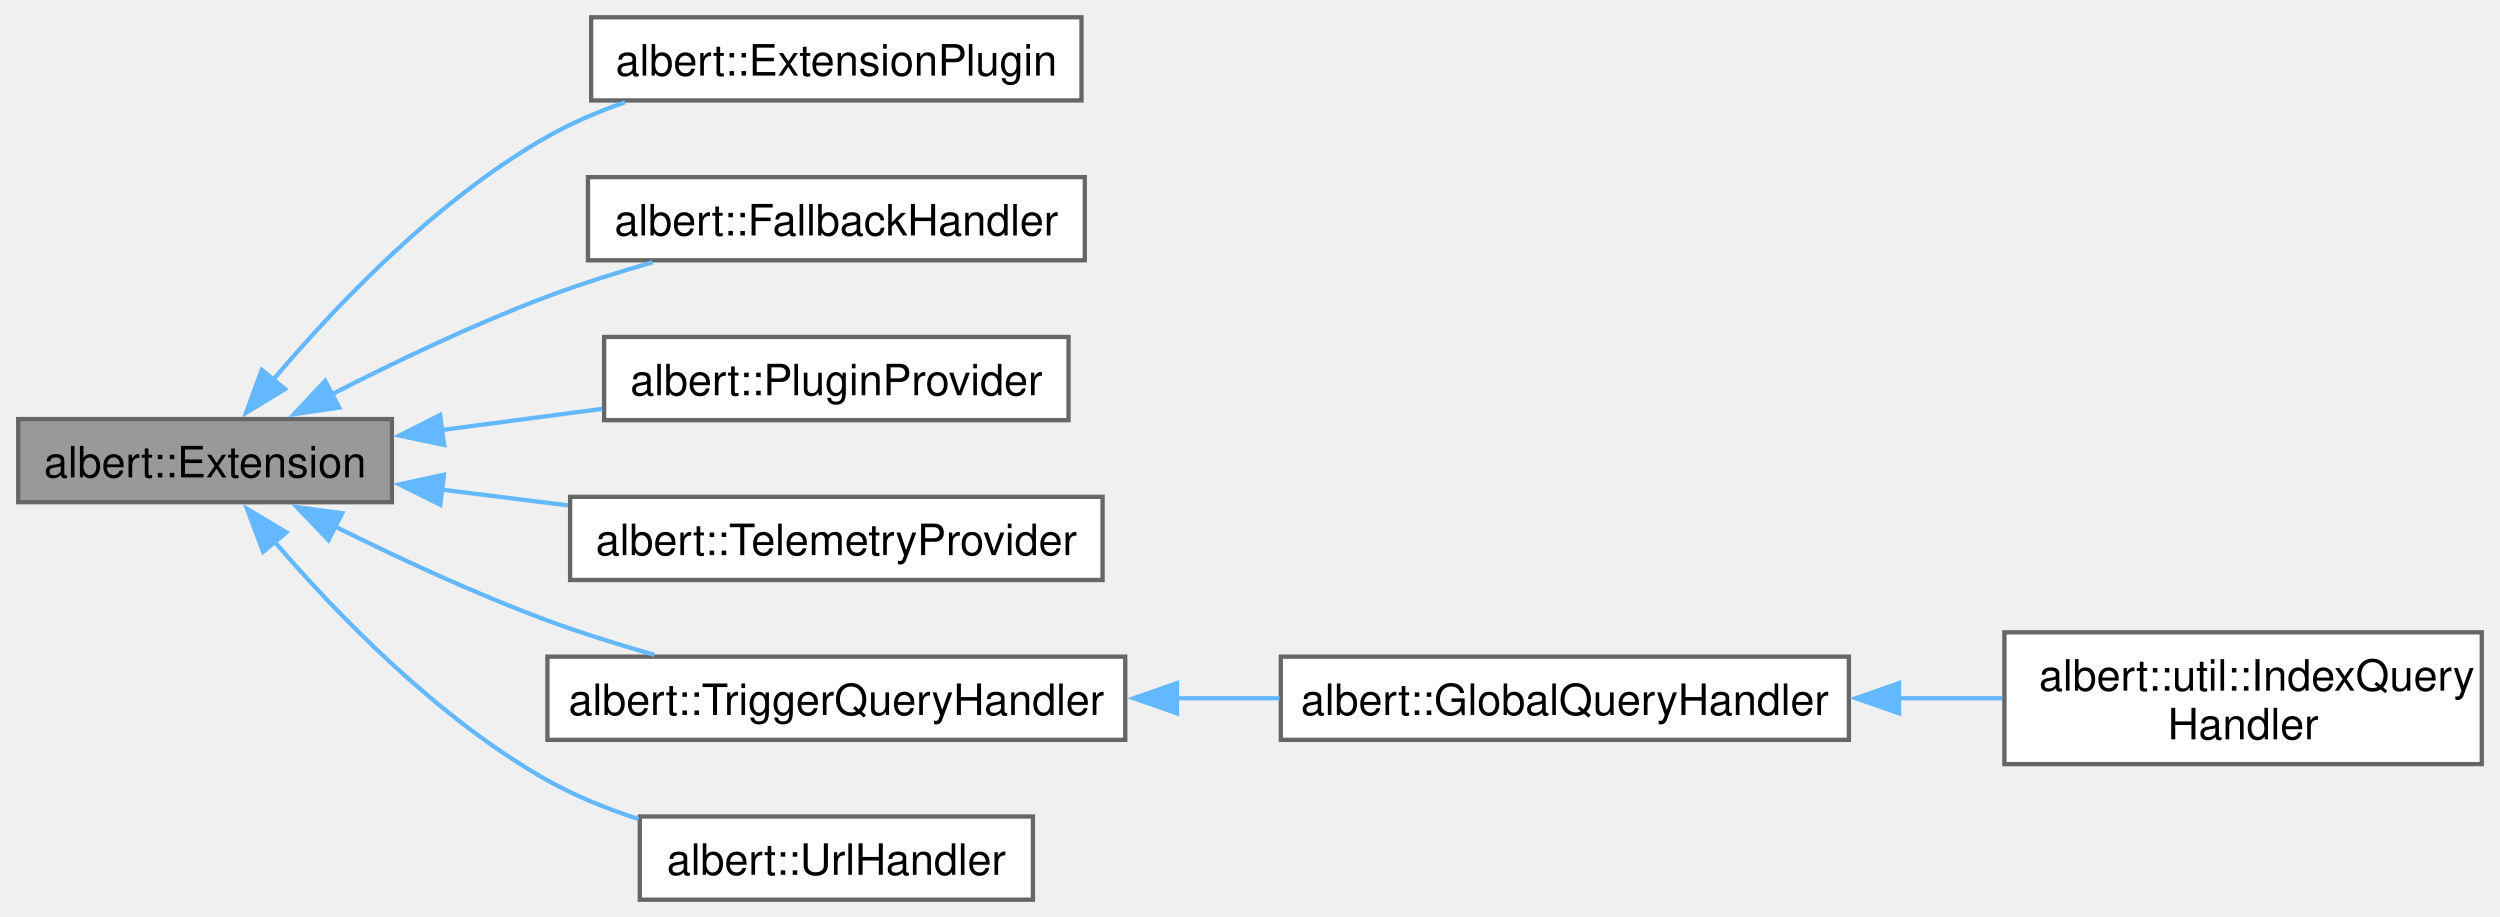
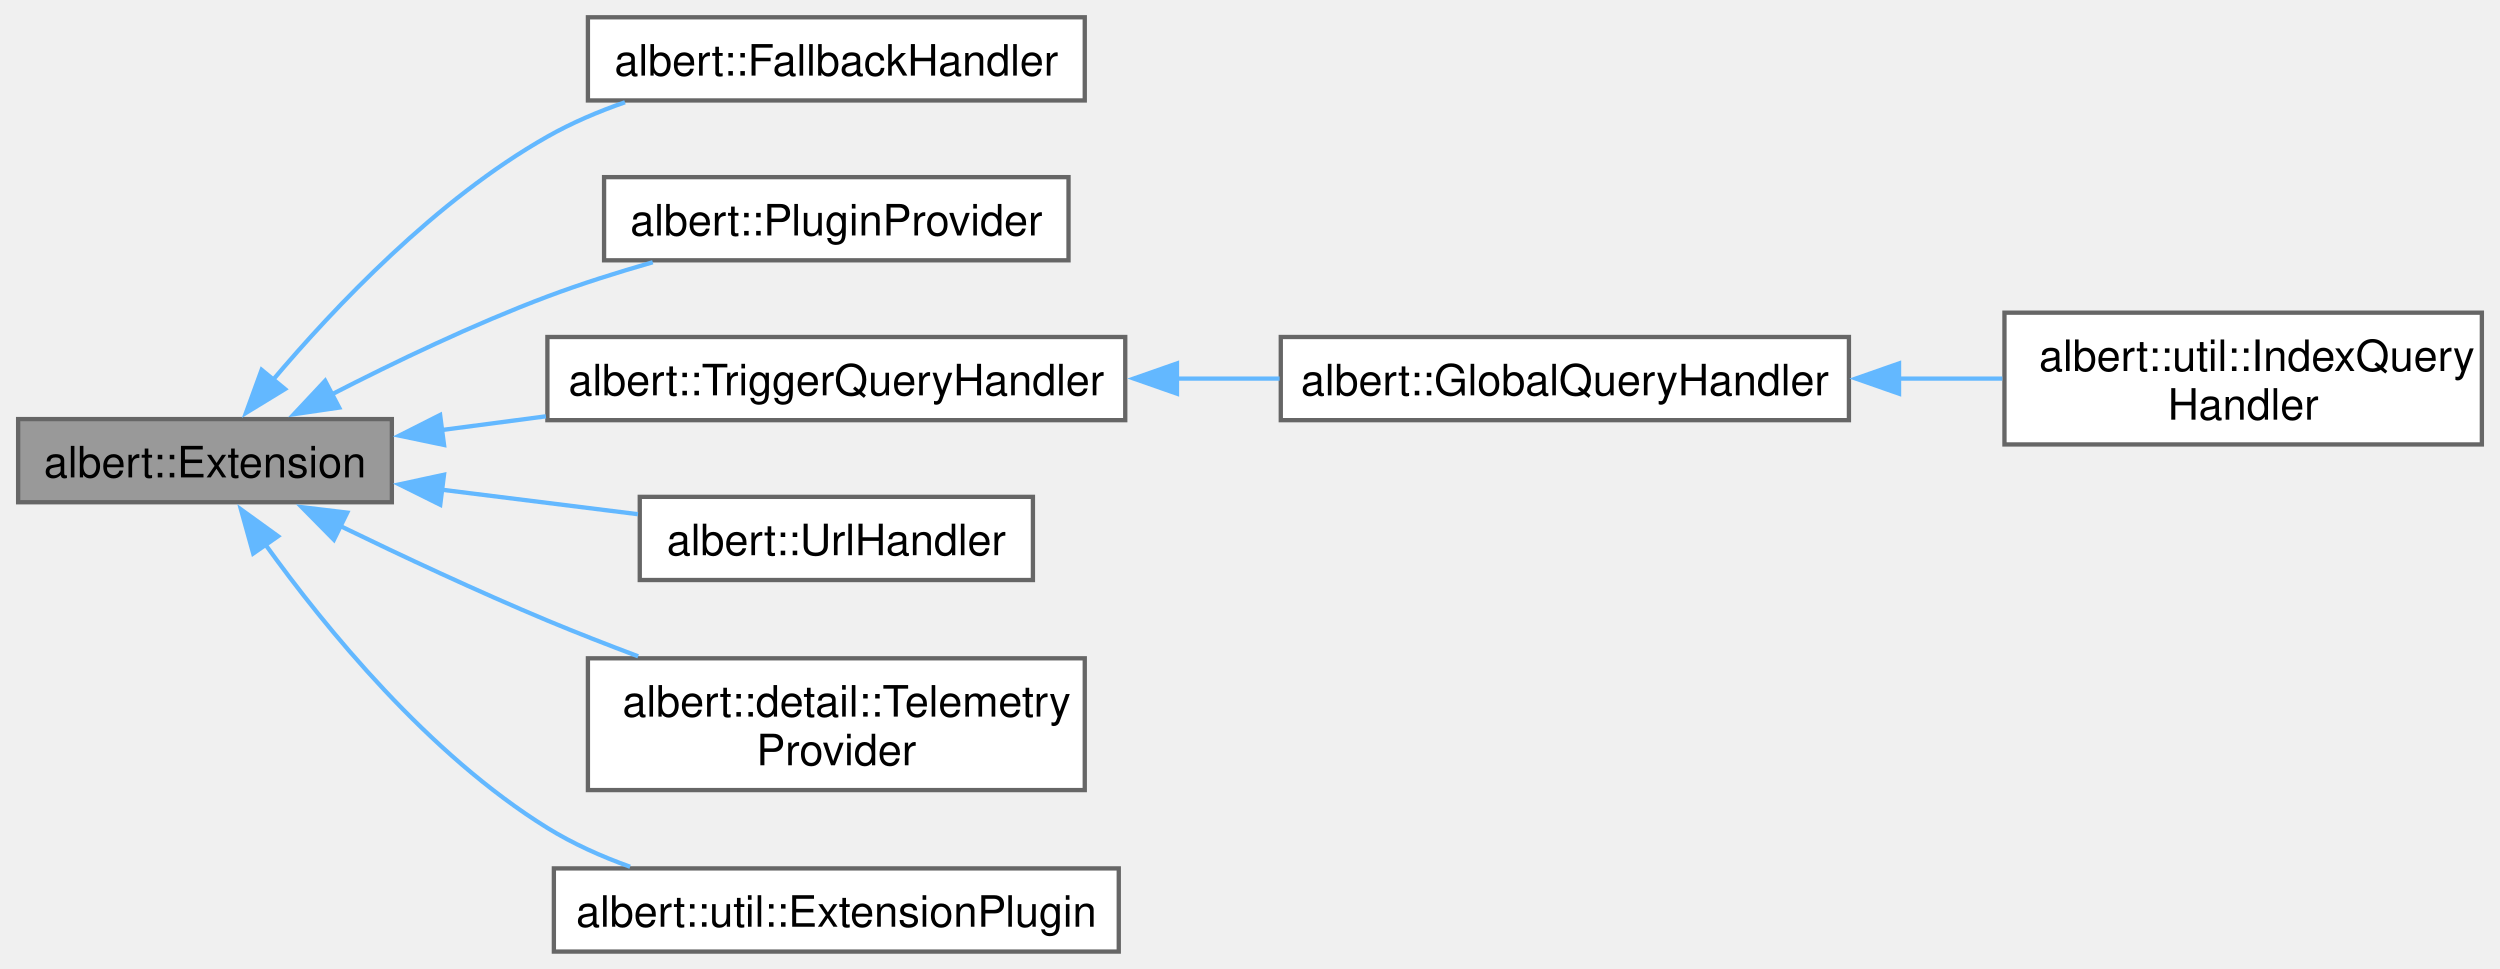
- <svg xmlns="http://www.w3.org/2000/svg" xmlns:xlink="http://www.w3.org/1999/xlink" width="578pt" height="212pt" viewBox="0.00 0.00 578.25 212.25">
-   <g id="graph0" class="graph" transform="scale(1 1) rotate(0) translate(4 208.25)">
+ <svg xmlns="http://www.w3.org/2000/svg" xmlns:xlink="http://www.w3.org/1999/xlink" width="578pt" height="224pt" viewBox="0.00 0.00 578.25 224.25">
+   <g id="graph0" class="graph" transform="scale(1 1) rotate(0) translate(4 220.25)">
    <g id="Node000001" class="node">
      <g id="a_Node000001">
        <a xlink:title="Abstract extension class.">
-           <polygon fill="#999999" stroke="#666666" points="86.5,-111.25 0,-111.25 0,-92 86.5,-92 86.5,-111.25" />
-           <text text-anchor="middle" x="43.25" y="-97.75" font-family="Helvetica,sans-Serif" font-size="10.00">albert::Extension</text>
+           <polygon fill="#999999" stroke="#666666" points="86.5,-123.25 0,-123.25 0,-104 86.5,-104 86.5,-123.25" />
+           <text text-anchor="middle" x="43.25" y="-109.75" font-family="Helvetica,sans-Serif" font-size="10.00">albert::Extension</text>
        </a>
      </g>
    </g>
    <g id="Node000002" class="node">
      <g id="a_Node000002">
-         <a xlink:href="classalbert_1_1ExtensionPlugin.html" target="_top" xlink:title="Convenience base class for extension plugins.">
-           <polygon fill="white" stroke="#666666" points="246.12,-204.25 132.62,-204.25 132.62,-185 246.12,-185 246.12,-204.25" />
-           <text text-anchor="middle" x="189.38" y="-190.75" font-family="Helvetica,sans-Serif" font-size="10.00">albert::ExtensionPlugin</text>
+         <a xlink:href="classalbert_1_1FallbackHandler.html" target="_top" xlink:title="Abstract fallback provider.">
+           <polygon fill="white" stroke="#666666" points="246.88,-216.25 131.88,-216.25 131.88,-197 246.88,-197 246.88,-216.25" />
+           <text text-anchor="middle" x="189.38" y="-202.75" font-family="Helvetica,sans-Serif" font-size="10.00">albert::FallbackHandler</text>
        </a>
      </g>
    </g>
    <g id="edge1_Node000001_Node000002" class="edge">
      <g id="a_edge1_Node000001_Node000002">
        <a xlink:title=" ">
-           <path fill="none" stroke="#63b8ff" d="M58.79,-120.09C73.21,-137.17 96.81,-162.07 122.5,-176.62 128.07,-179.78 134.22,-182.41 140.46,-184.58" />
-           <polygon fill="#63b8ff" stroke="#63b8ff" points="61.77,-118.2 52.73,-112.68 56.36,-122.64 61.77,-118.2" />
+           <path fill="none" stroke="#63b8ff" d="M58.79,-132.09C73.21,-149.17 96.81,-174.07 122.5,-188.62 128.07,-191.78 134.22,-194.41 140.46,-196.58" />
+           <polygon fill="#63b8ff" stroke="#63b8ff" points="61.77,-130.2 52.73,-124.68 56.36,-134.64 61.77,-130.2" />
        </a>
      </g>
    </g>
    <g id="Node000003" class="node">
      <g id="a_Node000003">
-         <a xlink:href="classalbert_1_1FallbackHandler.html" target="_top" xlink:title="Abstract fallback provider.">
-           <polygon fill="white" stroke="#666666" points="246.88,-167.25 131.88,-167.25 131.88,-148 246.88,-148 246.88,-167.25" />
-           <text text-anchor="middle" x="189.38" y="-153.75" font-family="Helvetica,sans-Serif" font-size="10.00">albert::FallbackHandler</text>
+         <a xlink:href="classalbert_1_1PluginProvider.html" target="_top" xlink:title="Plugin provider interface class.">
+           <polygon fill="white" stroke="#666666" points="243.12,-179.25 135.62,-179.25 135.62,-160 243.12,-160 243.12,-179.25" />
+           <text text-anchor="middle" x="189.38" y="-165.75" font-family="Helvetica,sans-Serif" font-size="10.00">albert::PluginProvider</text>
        </a>
      </g>
    </g>
    <g id="edge2_Node000001_Node000003" class="edge">
      <g id="a_edge2_Node000001_Node000003">
        <a xlink:title=" ">
-           <path fill="none" stroke="#63b8ff" d="M72.42,-116.88C87.07,-124.4 105.44,-133.21 122.5,-139.62 130.27,-142.54 138.71,-145.21 146.89,-147.55" />
-           <polygon fill="#63b8ff" stroke="#63b8ff" points="74.3,-113.91 63.82,-112.38 71.06,-120.11 74.3,-113.91" />
+           <path fill="none" stroke="#63b8ff" d="M72.42,-128.88C87.07,-136.4 105.44,-145.21 122.5,-151.62 130.27,-154.54 138.71,-157.21 146.89,-159.55" />
+           <polygon fill="#63b8ff" stroke="#63b8ff" points="74.3,-125.91 63.82,-124.38 71.06,-132.11 74.3,-125.91" />
        </a>
      </g>
    </g>
    <g id="Node000004" class="node">
      <g id="a_Node000004">
-         <a xlink:href="classalbert_1_1PluginProvider.html" target="_top" xlink:title="Plugin provider interface class.">
-           <polygon fill="white" stroke="#666666" points="243.12,-130.25 135.62,-130.25 135.62,-111 243.12,-111 243.12,-130.25" />
-           <text text-anchor="middle" x="189.38" y="-116.75" font-family="Helvetica,sans-Serif" font-size="10.00">albert::PluginProvider</text>
+         <a xlink:href="classalbert_1_1TriggerQueryHandler.html" target="_top" xlink:title="Abstract trigger query handler.">
+           <polygon fill="white" stroke="#666666" points="256.25,-142.25 122.5,-142.25 122.5,-123 256.25,-123 256.25,-142.25" />
+           <text text-anchor="middle" x="189.38" y="-128.75" font-family="Helvetica,sans-Serif" font-size="10.00">albert::TriggerQueryHandler</text>
        </a>
      </g>
    </g>
    <g id="edge3_Node000001_Node000004" class="edge">
      <g id="a_edge3_Node000001_Node000004">
        <a xlink:title=" ">
-           <path fill="none" stroke="#63b8ff" d="M98.08,-108.72C110.22,-110.32 123.1,-112.02 135.21,-113.62" />
-           <polygon fill="#63b8ff" stroke="#63b8ff" points="98.58,-105.26 88.21,-107.42 97.67,-112.2 98.58,-105.26" />
+           <path fill="none" stroke="#63b8ff" d="M97.99,-120.71C105.87,-121.75 114.06,-122.83 122.15,-123.89" />
+           <polygon fill="#63b8ff" stroke="#63b8ff" points="98.58,-117.26 88.21,-119.42 97.67,-124.2 98.58,-117.26" />
        </a>
      </g>
    </g>
-     <g id="Node000005" class="node">
-       <g id="a_Node000005">
-         <a xlink:href="classalbert_1_1TelemetryProvider.html" target="_top" xlink:title=" ">
-           <polygon fill="white" stroke="#666666" points="251,-93.25 127.75,-93.25 127.75,-74 251,-74 251,-93.25" />
-           <text text-anchor="middle" x="189.38" y="-79.75" font-family="Helvetica,sans-Serif" font-size="10.00">albert::TelemetryProvider</text>
+     <g id="Node000007" class="node">
+       <g id="a_Node000007">
+         <a xlink:href="classalbert_1_1UrlHandler.html" target="_top" xlink:title="Albert scheme URL handler interface.">
+           <polygon fill="white" stroke="#666666" points="234.88,-105.25 143.88,-105.25 143.88,-86 234.88,-86 234.88,-105.25" />
+           <text text-anchor="middle" x="189.38" y="-91.75" font-family="Helvetica,sans-Serif" font-size="10.00">albert::UrlHandler</text>
        </a>
      </g>
    </g>
-     <g id="edge4_Node000001_Node000005" class="edge">
-       <g id="a_edge4_Node000001_Node000005">
+     <g id="edge6_Node000001_Node000007" class="edge">
+       <g id="a_edge6_Node000001_Node000007">
        <a xlink:title=" ">
-           <path fill="none" stroke="#63b8ff" d="M98.05,-94.91C107.58,-93.72 117.55,-92.47 127.26,-91.26" />
-           <polygon fill="#63b8ff" stroke="#63b8ff" points="97.7,-91.42 88.21,-96.13 98.57,-98.37 97.7,-91.42" />
+           <path fill="none" stroke="#63b8ff" d="M97.91,-106.92C112.9,-105.05 129.03,-103.04 143.46,-101.23" />
+           <polygon fill="#63b8ff" stroke="#63b8ff" points="97.7,-103.42 88.21,-108.13 98.57,-110.37 97.7,-103.42" />
        </a>
      </g>
    </g>
-     <g id="Node000006" class="node">
-       <g id="a_Node000006">
-         <a xlink:href="classalbert_1_1TriggerQueryHandler.html" target="_top" xlink:title="Abstract trigger query handler.">
-           <polygon fill="white" stroke="#666666" points="256.25,-56.25 122.5,-56.25 122.5,-37 256.25,-37 256.25,-56.25" />
-           <text text-anchor="middle" x="189.38" y="-42.75" font-family="Helvetica,sans-Serif" font-size="10.00">albert::TriggerQueryHandler</text>
+     <g id="Node000008" class="node">
+       <g id="a_Node000008">
+         <a xlink:href="classalbert_1_1detail_1_1TelemetryProvider.html" target="_top" xlink:title=" ">
+           <polygon fill="white" stroke="#666666" points="246.88,-67.88 131.88,-67.88 131.88,-37.38 246.88,-37.38 246.88,-67.88" />
+           <text text-anchor="start" x="139.88" y="-54.38" font-family="Helvetica,sans-Serif" font-size="10.00">albert::detail::Telemetry</text>
+           <text text-anchor="middle" x="189.38" y="-43.12" font-family="Helvetica,sans-Serif" font-size="10.00">Provider</text>
        </a>
      </g>
    </g>
-     <g id="edge5_Node000001_Node000006" class="edge">
-       <g id="a_edge5_Node000001_Node000006">
+     <g id="edge7_Node000001_Node000008" class="edge">
+       <g id="a_edge7_Node000001_Node000008">
        <a xlink:title=" ">
-           <path fill="none" stroke="#63b8ff" d="M73.05,-86.52C87.61,-79.27 105.71,-70.83 122.5,-64.62 130.4,-61.71 138.98,-59.02 147.26,-56.67" />
-           <polygon fill="#63b8ff" stroke="#63b8ff" points="71.83,-83.22 64.49,-90.86 74.99,-89.46 71.83,-83.22" />
+           <path fill="none" stroke="#63b8ff" d="M74.6,-98.48C88.98,-91.5 106.48,-83.32 122.5,-76.62 129.24,-73.81 136.44,-71 143.51,-68.34" />
+           <polygon fill="#63b8ff" stroke="#63b8ff" points="73.09,-95.32 65.65,-102.86 76.17,-101.6 73.09,-95.32" />
        </a>
      </g>
    </g>
    <g id="Node000009" class="node">
      <g id="a_Node000009">
-         <a xlink:href="classalbert_1_1UrlHandler.html" target="_top" xlink:title="Albert scheme URL handler interface.">
-           <polygon fill="white" stroke="#666666" points="234.88,-19.25 143.88,-19.25 143.88,0 234.88,0 234.88,-19.25" />
-           <text text-anchor="middle" x="189.38" y="-5.75" font-family="Helvetica,sans-Serif" font-size="10.00">albert::UrlHandler</text>
+         <a xlink:href="classalbert_1_1util_1_1ExtensionPlugin.html" target="_top" xlink:title="Convenience base class for extension plugins.">
+           <polygon fill="white" stroke="#666666" points="254.75,-19.25 124,-19.25 124,0 254.75,0 254.75,-19.25" />
+           <text text-anchor="middle" x="189.38" y="-5.75" font-family="Helvetica,sans-Serif" font-size="10.00">albert::util::ExtensionPlugin</text>
        </a>
      </g>
    </g>
    <g id="edge8_Node000001_Node000009" class="edge">
      <g id="a_edge8_Node000001_Node000009">
        <a xlink:title=" ">
-           <path fill="none" stroke="#63b8ff" d="M59.08,-83.15C73.55,-66.3 97.06,-41.93 122.5,-27.62 129.01,-23.96 136.31,-21.02 143.61,-18.65" />
-           <polygon fill="#63b8ff" stroke="#63b8ff" points="56.7,-80.53 52.98,-90.46 62.07,-85.02 56.7,-80.53" />
+           <path fill="none" stroke="#63b8ff" d="M57.22,-94.23C71.15,-74.87 95.02,-45.61 122.5,-28.62 128.37,-24.99 134.96,-22.03 141.65,-19.63" />
+           <polygon fill="#63b8ff" stroke="#63b8ff" points="54.41,-92.14 51.57,-102.34 60.16,-96.14 54.41,-92.14" />
        </a>
      </g>
    </g>
-     <g id="Node000007" class="node">
-       <g id="a_Node000007">
+     <g id="Node000005" class="node">
+       <g id="a_Node000005">
        <a xlink:href="classalbert_1_1GlobalQueryHandler.html" target="_top" xlink:title="Abstract global query handler.">
-           <polygon fill="white" stroke="#666666" points="423.75,-56.25 292.25,-56.25 292.25,-37 423.75,-37 423.75,-56.25" />
-           <text text-anchor="middle" x="358" y="-42.75" font-family="Helvetica,sans-Serif" font-size="10.00">albert::GlobalQueryHandler</text>
+           <polygon fill="white" stroke="#666666" points="423.75,-142.25 292.25,-142.25 292.25,-123 423.75,-123 423.75,-142.25" />
+           <text text-anchor="middle" x="358" y="-128.75" font-family="Helvetica,sans-Serif" font-size="10.00">albert::GlobalQueryHandler</text>
        </a>
      </g>
    </g>
-     <g id="edge6_Node000006_Node000007" class="edge">
-       <g id="a_edge6_Node000006_Node000007">
+     <g id="edge4_Node000004_Node000005" class="edge">
+       <g id="a_edge4_Node000004_Node000005">
        <a xlink:title=" ">
-           <path fill="none" stroke="#63b8ff" d="M267.98,-46.62C276.01,-46.62 284.11,-46.62 291.98,-46.62" />
-           <polygon fill="#63b8ff" stroke="#63b8ff" points="268.22,-43.13 258.22,-46.63 268.22,-50.13 268.22,-43.13" />
+           <path fill="none" stroke="#63b8ff" d="M267.98,-132.62C276.01,-132.62 284.11,-132.62 291.98,-132.62" />
+           <polygon fill="#63b8ff" stroke="#63b8ff" points="268.22,-129.13 258.22,-132.63 268.22,-136.13 268.22,-129.13" />
        </a>
      </g>
    </g>
-     <g id="Node000008" class="node">
-       <g id="a_Node000008">
+     <g id="Node000006" class="node">
+       <g id="a_Node000006">
        <a xlink:href="classalbert_1_1util_1_1IndexQueryHandler.html" target="_top" xlink:title="Index query handler class.">
-           <polygon fill="white" stroke="#666666" points="570.25,-61.88 459.75,-61.88 459.75,-31.38 570.25,-31.38 570.25,-61.88" />
-           <text text-anchor="start" x="467.75" y="-48.38" font-family="Helvetica,sans-Serif" font-size="10.00">albert::util::IndexQuery</text>
-           <text text-anchor="middle" x="515" y="-37.12" font-family="Helvetica,sans-Serif" font-size="10.00">Handler</text>
+           <polygon fill="white" stroke="#666666" points="570.25,-147.88 459.75,-147.88 459.75,-117.38 570.25,-117.38 570.25,-147.88" />
+           <text text-anchor="start" x="467.75" y="-134.38" font-family="Helvetica,sans-Serif" font-size="10.00">albert::util::IndexQuery</text>
+           <text text-anchor="middle" x="515" y="-123.12" font-family="Helvetica,sans-Serif" font-size="10.00">Handler</text>
        </a>
      </g>
    </g>
-     <g id="edge7_Node000007_Node000008" class="edge">
-       <g id="a_edge7_Node000007_Node000008">
+     <g id="edge5_Node000005_Node000006" class="edge">
+       <g id="a_edge5_Node000005_Node000006">
        <a xlink:title=" ">
-           <path fill="none" stroke="#63b8ff" d="M435.24,-46.62C443.34,-46.62 451.47,-46.62 459.25,-46.62" />
-           <polygon fill="#63b8ff" stroke="#63b8ff" points="435.35,-43.13 425.35,-46.63 435.35,-50.13 435.35,-43.13" />
+           <path fill="none" stroke="#63b8ff" d="M435.24,-132.62C443.34,-132.62 451.47,-132.62 459.25,-132.62" />
+           <polygon fill="#63b8ff" stroke="#63b8ff" points="435.35,-129.13 425.35,-132.63 435.35,-136.13 435.35,-129.13" />
        </a>
      </g>
    </g>
  </g>
</svg>
